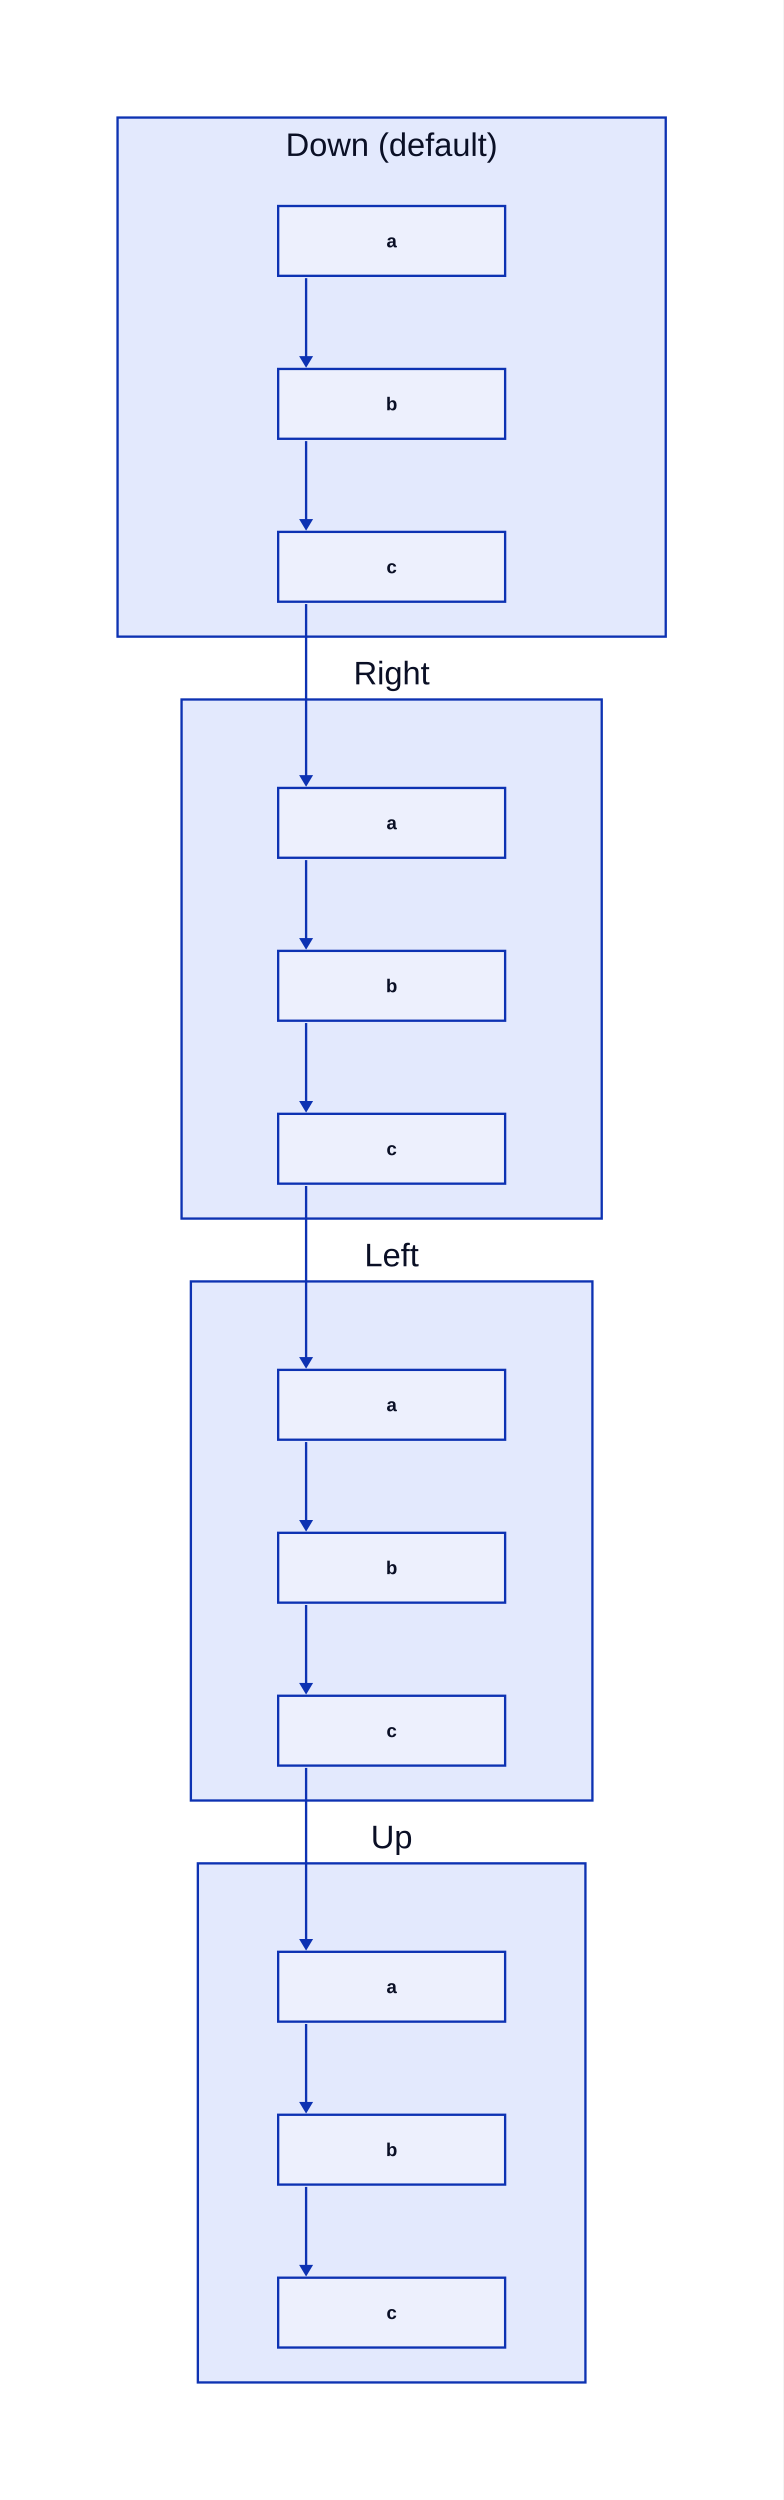
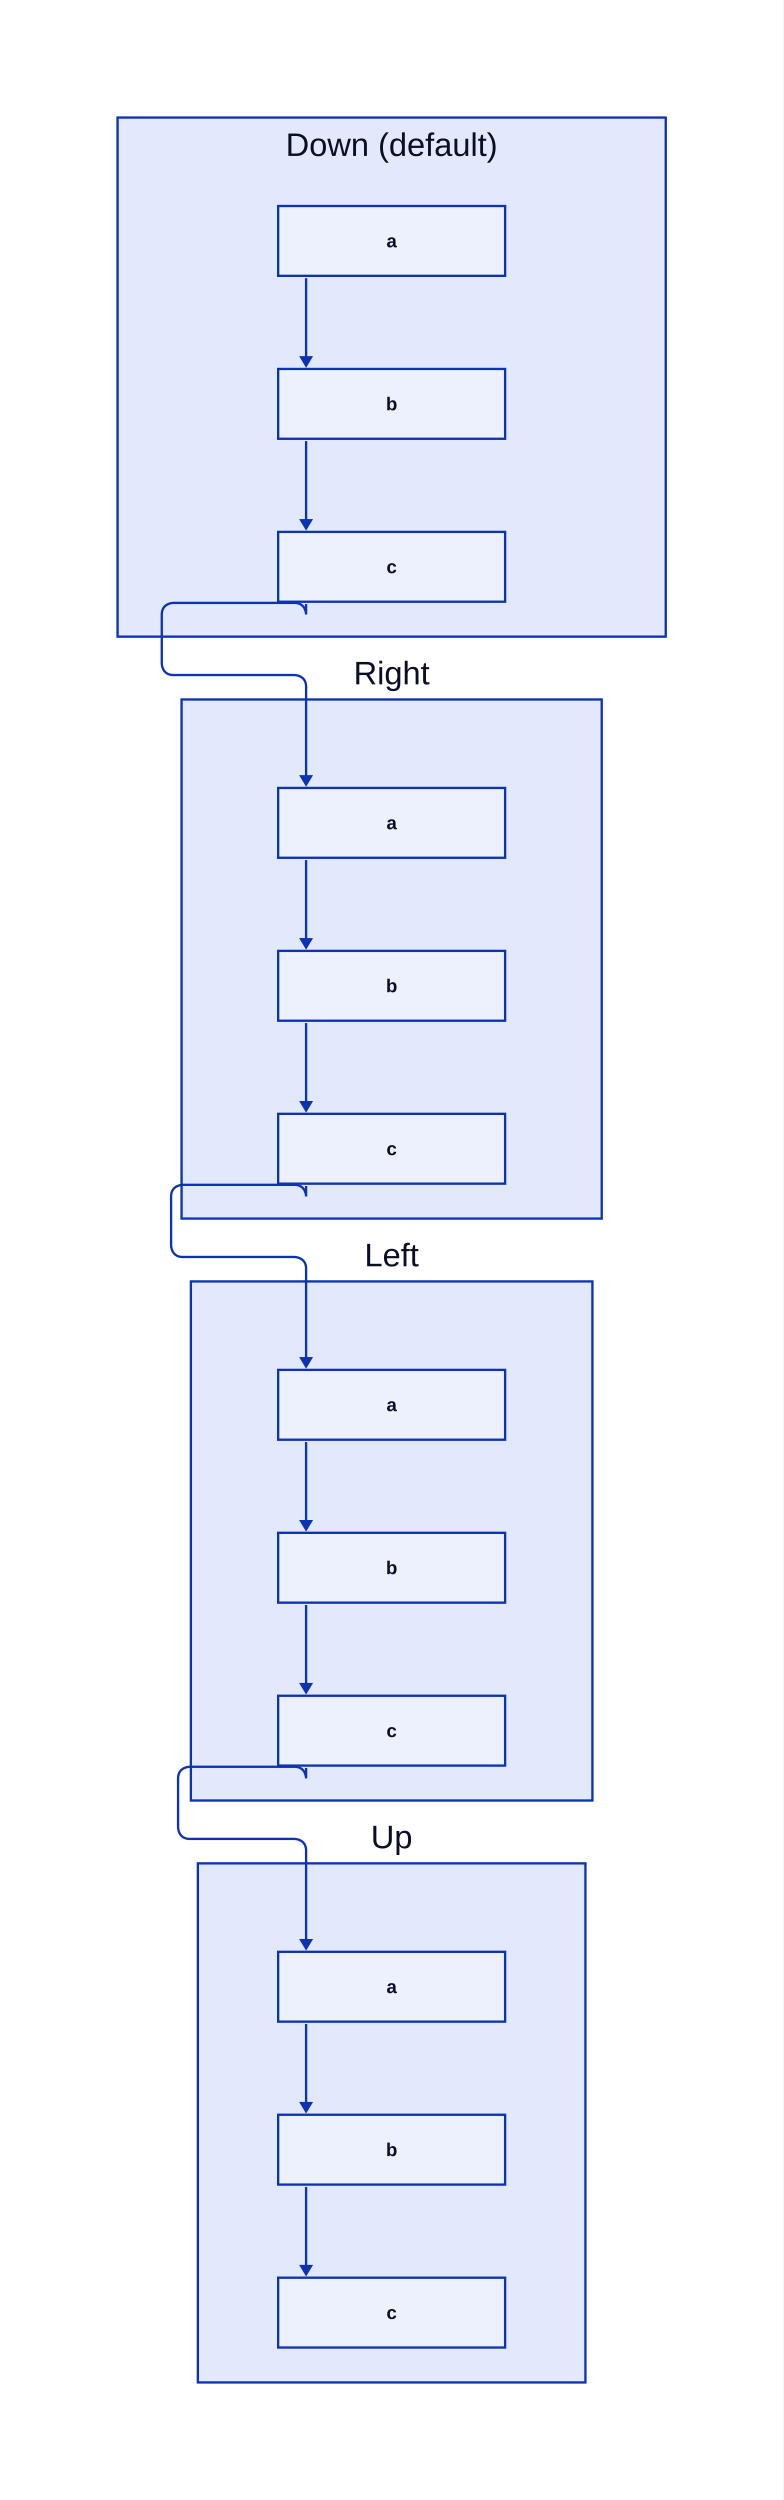
<svg xmlns="http://www.w3.org/2000/svg" width="673" height="2148" viewBox="-199 -137 673 2148" data-d2-version="0.2.0" class="d2-689292085 d2-svg">
  <defs>
    <mask id="edge-label-mask" maskUnits="userSpaceOnUse" x="-199" y="-137" width="673" height="2148">
      <rect x="-199" y="-137" width="673" height="2148" fill="white" />
    </mask>
    <marker id="mk-161592640" markerWidth="10" markerHeight="12" refX="7" refY="6" viewBox="0 0 10 12" orient="auto" markerUnits="userSpaceOnUse">
      <polygon points="0,0 10,6 0,12" fill="#0D32B2" stroke-width="2" />
    </marker>
  </defs>
  <rect x="-199" y="-137" width="673" height="2148" rx="0" fill="#FFFFFF" stroke-width="0" />
  <g id="base-layer">
    <rect x="-98" y="-36" width="471" height="446" fill="#E3E9FD" stroke="#0D32B2" stroke-width="2" rx="0" ry="0" />
    <rect x="-43" y="464" width="361" height="446" fill="#E3E9FD" stroke="#0D32B2" stroke-width="2" rx="0" ry="0" />
    <rect x="-35" y="964" width="345" height="446" fill="#E3E9FD" stroke="#0D32B2" stroke-width="2" rx="0" ry="0" />
    <rect x="-29" y="1464" width="333" height="446" fill="#E3E9FD" stroke="#0D32B2" stroke-width="2" rx="0" ry="0" />
    <rect x="40" y="40" width="195" height="60" fill="#EDF0FD" stroke="#0D32B2" stroke-width="2" rx="0" ry="0" />
    <rect x="40" y="180" width="195" height="60" fill="#EDF0FD" stroke="#0D32B2" stroke-width="2" rx="0" ry="0" />
    <rect x="40" y="320" width="195" height="60" fill="#EDF0FD" stroke="#0D32B2" stroke-width="2" rx="0" ry="0" />
    <rect x="40" y="540" width="195" height="60" fill="#EDF0FD" stroke="#0D32B2" stroke-width="2" rx="0" ry="0" />
    <rect x="40" y="680" width="195" height="60" fill="#EDF0FD" stroke="#0D32B2" stroke-width="2" rx="0" ry="0" />
    <rect x="40" y="820" width="195" height="60" fill="#EDF0FD" stroke="#0D32B2" stroke-width="2" rx="0" ry="0" />
    <rect x="40" y="1040" width="195" height="60" fill="#EDF0FD" stroke="#0D32B2" stroke-width="2" rx="0" ry="0" />
    <rect x="40" y="1180" width="195" height="60" fill="#EDF0FD" stroke="#0D32B2" stroke-width="2" rx="0" ry="0" />
    <rect x="40" y="1320" width="195" height="60" fill="#EDF0FD" stroke="#0D32B2" stroke-width="2" rx="0" ry="0" />
    <rect x="40" y="1540" width="195" height="60" fill="#EDF0FD" stroke="#0D32B2" stroke-width="2" rx="0" ry="0" />
    <rect x="40" y="1680" width="195" height="60" fill="#EDF0FD" stroke="#0D32B2" stroke-width="2" rx="0" ry="0" />
    <rect x="40" y="1820" width="195" height="60" fill="#EDF0FD" stroke="#0D32B2" stroke-width="2" rx="0" ry="0" />
    <path d="M 64 102 L 64 176" fill="none" stroke="#0D32B2" stroke-width="2" marker-end="url(#mk-161592640)" mask="url(#edge-label-mask)" />
    <path d="M 64 242 L 64 316" fill="none" stroke="#0D32B2" stroke-width="2" marker-end="url(#mk-161592640)" mask="url(#edge-label-mask)" />
    <path d="M 64 602 L 64 676" fill="none" stroke="#0D32B2" stroke-width="2" marker-end="url(#mk-161592640)" mask="url(#edge-label-mask)" />
    <path d="M 64 742 L 64 816" fill="none" stroke="#0D32B2" stroke-width="2" marker-end="url(#mk-161592640)" mask="url(#edge-label-mask)" />
    <path d="M 64 1102 L 64 1176" fill="none" stroke="#0D32B2" stroke-width="2" marker-end="url(#mk-161592640)" mask="url(#edge-label-mask)" />
    <path d="M 64 1242 L 64 1316" fill="none" stroke="#0D32B2" stroke-width="2" marker-end="url(#mk-161592640)" mask="url(#edge-label-mask)" />
    <path d="M 64 1602 L 64 1676" fill="none" stroke="#0D32B2" stroke-width="2" marker-end="url(#mk-161592640)" mask="url(#edge-label-mask)" />
    <path d="M 64 1742 L 64 1816" fill="none" stroke="#0D32B2" stroke-width="2" marker-end="url(#mk-161592640)" mask="url(#edge-label-mask)" />
-     <path d="M 64 382 L 64 536" fill="none" stroke="#0D32B2" stroke-width="2" marker-end="url(#mk-161592640)" mask="url(#edge-label-mask)" />
-     <path d="M 64 882 L 64 1036" fill="none" stroke="#0D32B2" stroke-width="2" marker-end="url(#mk-161592640)" mask="url(#edge-label-mask)" />
-     <path d="M 64 1382 L 64 1536" fill="none" stroke="#0D32B2" stroke-width="2" marker-end="url(#mk-161592640)" mask="url(#edge-label-mask)" />
+     <path d="M 64 382 L 64 391 S 64 381 54 381 L -50 381 S -60 381 -60 391 L -60 433 S -60 443 -50 443 L 54 443 S 64 443 64 453 L 64 536" fill="none" stroke="#0D32B2" stroke-width="2" marker-end="url(#mk-161592640)" mask="url(#edge-label-mask)" />
+     <path d="M 64 882 L 64 891 S 64 881 54 881 L -42 881 S -52 881 -52 891 L -52 933 S -52 943 -42 943 L 54 943 S 64 943 64 953 L 64 1036" fill="none" stroke="#0D32B2" stroke-width="2" marker-end="url(#mk-161592640)" mask="url(#edge-label-mask)" />
+     <path d="M 64 1382 L 64 1391 S 64 1381 54 1381 L -36 1381 S -46 1381 -46 1391 L -46 1433 S -46 1443 -36 1443 L 54 1443 S 64 1443 64 1453 L 64 1536" fill="none" stroke="#0D32B2" stroke-width="2" marker-end="url(#mk-161592640)" mask="url(#edge-label-mask)" />
    <text x="137.5" y="-3" text-anchor="middle" dominant-baseline="alphabetic" font-family="Arial, sans-serif" font-size="28" style="fill: #0A0F25">Down (default)</text>
    <text x="137.5" y="451" text-anchor="middle" dominant-baseline="alphabetic" font-family="Arial, sans-serif" font-size="28" style="fill: #0A0F25">Right</text>
    <text x="137.5" y="951" text-anchor="middle" dominant-baseline="alphabetic" font-family="Arial, sans-serif" font-size="28" style="fill: #0A0F25">Left</text>
    <text x="137.5" y="1451" text-anchor="middle" dominant-baseline="alphabetic" font-family="Arial, sans-serif" font-size="28" style="fill: #0A0F25">Up</text>
    <text x="137.5" y="75.5" text-anchor="middle" dominant-baseline="alphabetic" font-family="Arial, sans-serif" font-size="16" style="fill: #0A0F25; font-weight: 700">a</text>
    <text x="137.5" y="215.5" text-anchor="middle" dominant-baseline="alphabetic" font-family="Arial, sans-serif" font-size="16" style="fill: #0A0F25; font-weight: 700">b</text>
    <text x="137.5" y="355.5" text-anchor="middle" dominant-baseline="alphabetic" font-family="Arial, sans-serif" font-size="16" style="fill: #0A0F25; font-weight: 700">c</text>
    <text x="137.5" y="575.5" text-anchor="middle" dominant-baseline="alphabetic" font-family="Arial, sans-serif" font-size="16" style="fill: #0A0F25; font-weight: 700">a</text>
    <text x="137.5" y="715.5" text-anchor="middle" dominant-baseline="alphabetic" font-family="Arial, sans-serif" font-size="16" style="fill: #0A0F25; font-weight: 700">b</text>
    <text x="137.5" y="855.5" text-anchor="middle" dominant-baseline="alphabetic" font-family="Arial, sans-serif" font-size="16" style="fill: #0A0F25; font-weight: 700">c</text>
    <text x="137.5" y="1075.5" text-anchor="middle" dominant-baseline="alphabetic" font-family="Arial, sans-serif" font-size="16" style="fill: #0A0F25; font-weight: 700">a</text>
    <text x="137.5" y="1215.5" text-anchor="middle" dominant-baseline="alphabetic" font-family="Arial, sans-serif" font-size="16" style="fill: #0A0F25; font-weight: 700">b</text>
    <text x="137.5" y="1355.5" text-anchor="middle" dominant-baseline="alphabetic" font-family="Arial, sans-serif" font-size="16" style="fill: #0A0F25; font-weight: 700">c</text>
    <text x="137.5" y="1575.5" text-anchor="middle" dominant-baseline="alphabetic" font-family="Arial, sans-serif" font-size="16" style="fill: #0A0F25; font-weight: 700">a</text>
    <text x="137.5" y="1715.5" text-anchor="middle" dominant-baseline="alphabetic" font-family="Arial, sans-serif" font-size="16" style="fill: #0A0F25; font-weight: 700">b</text>
    <text x="137.5" y="1855.5" text-anchor="middle" dominant-baseline="alphabetic" font-family="Arial, sans-serif" font-size="16" style="fill: #0A0F25; font-weight: 700">c</text>
  </g>
</svg>
